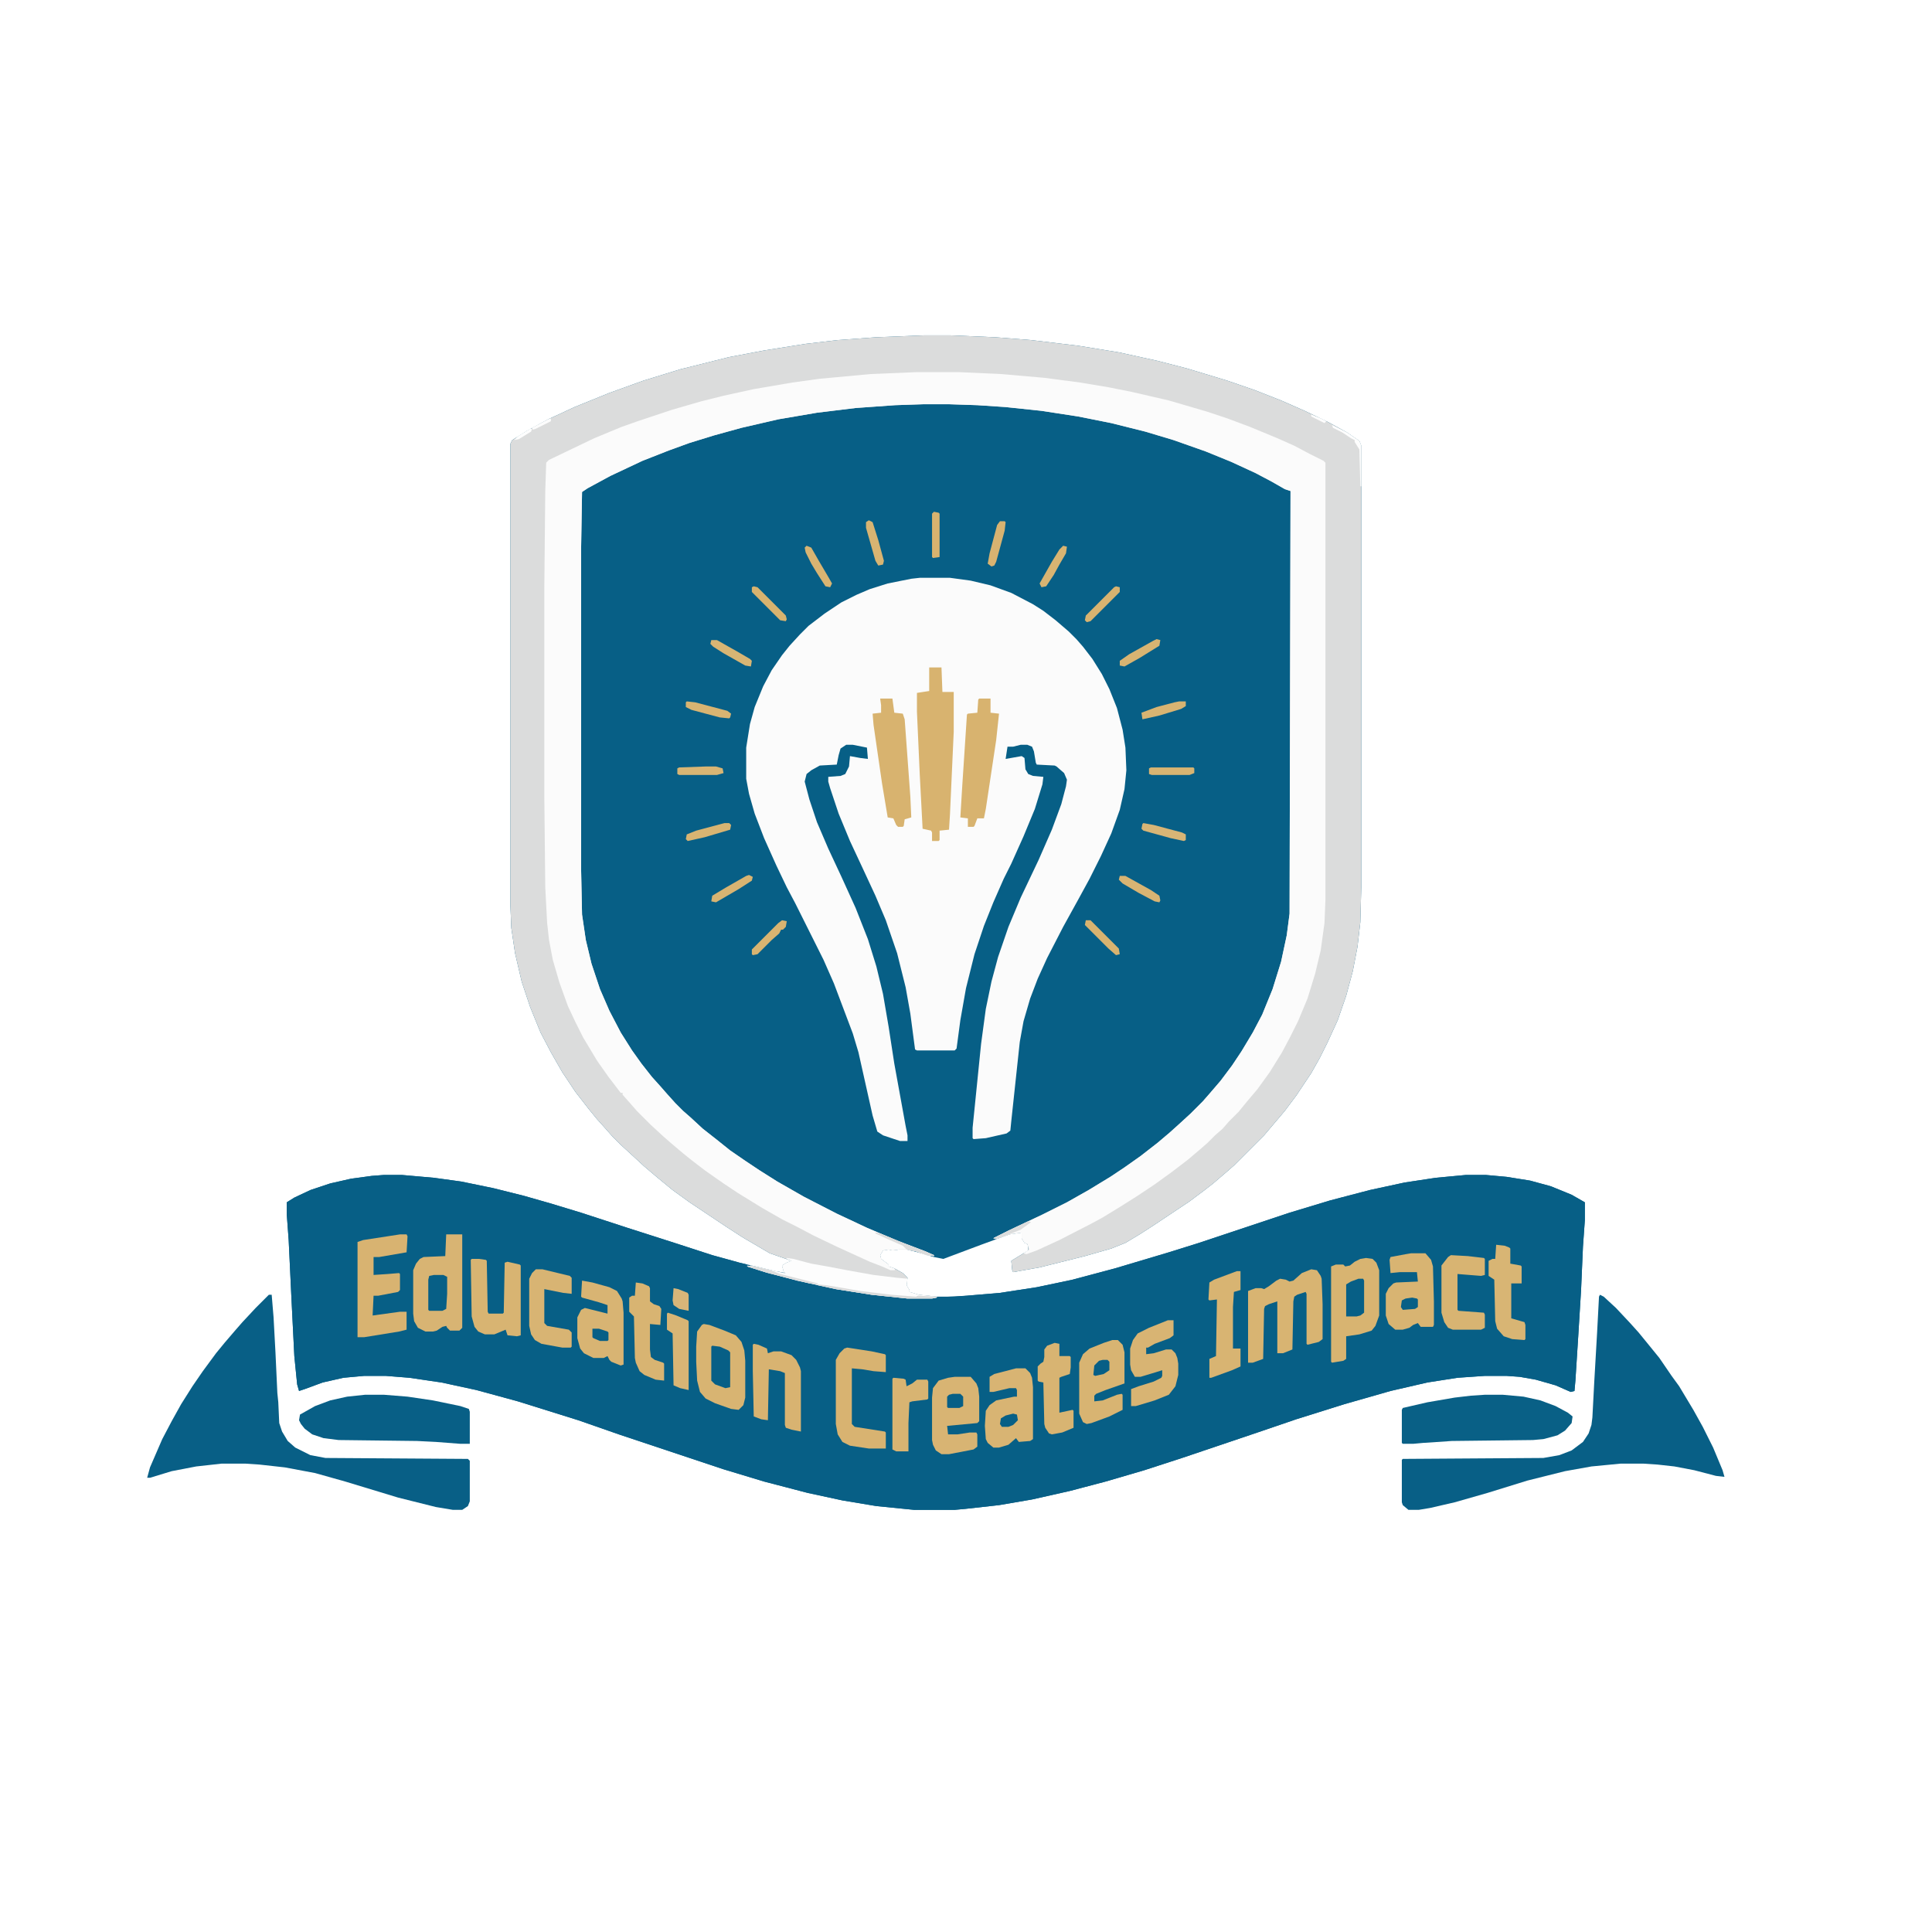
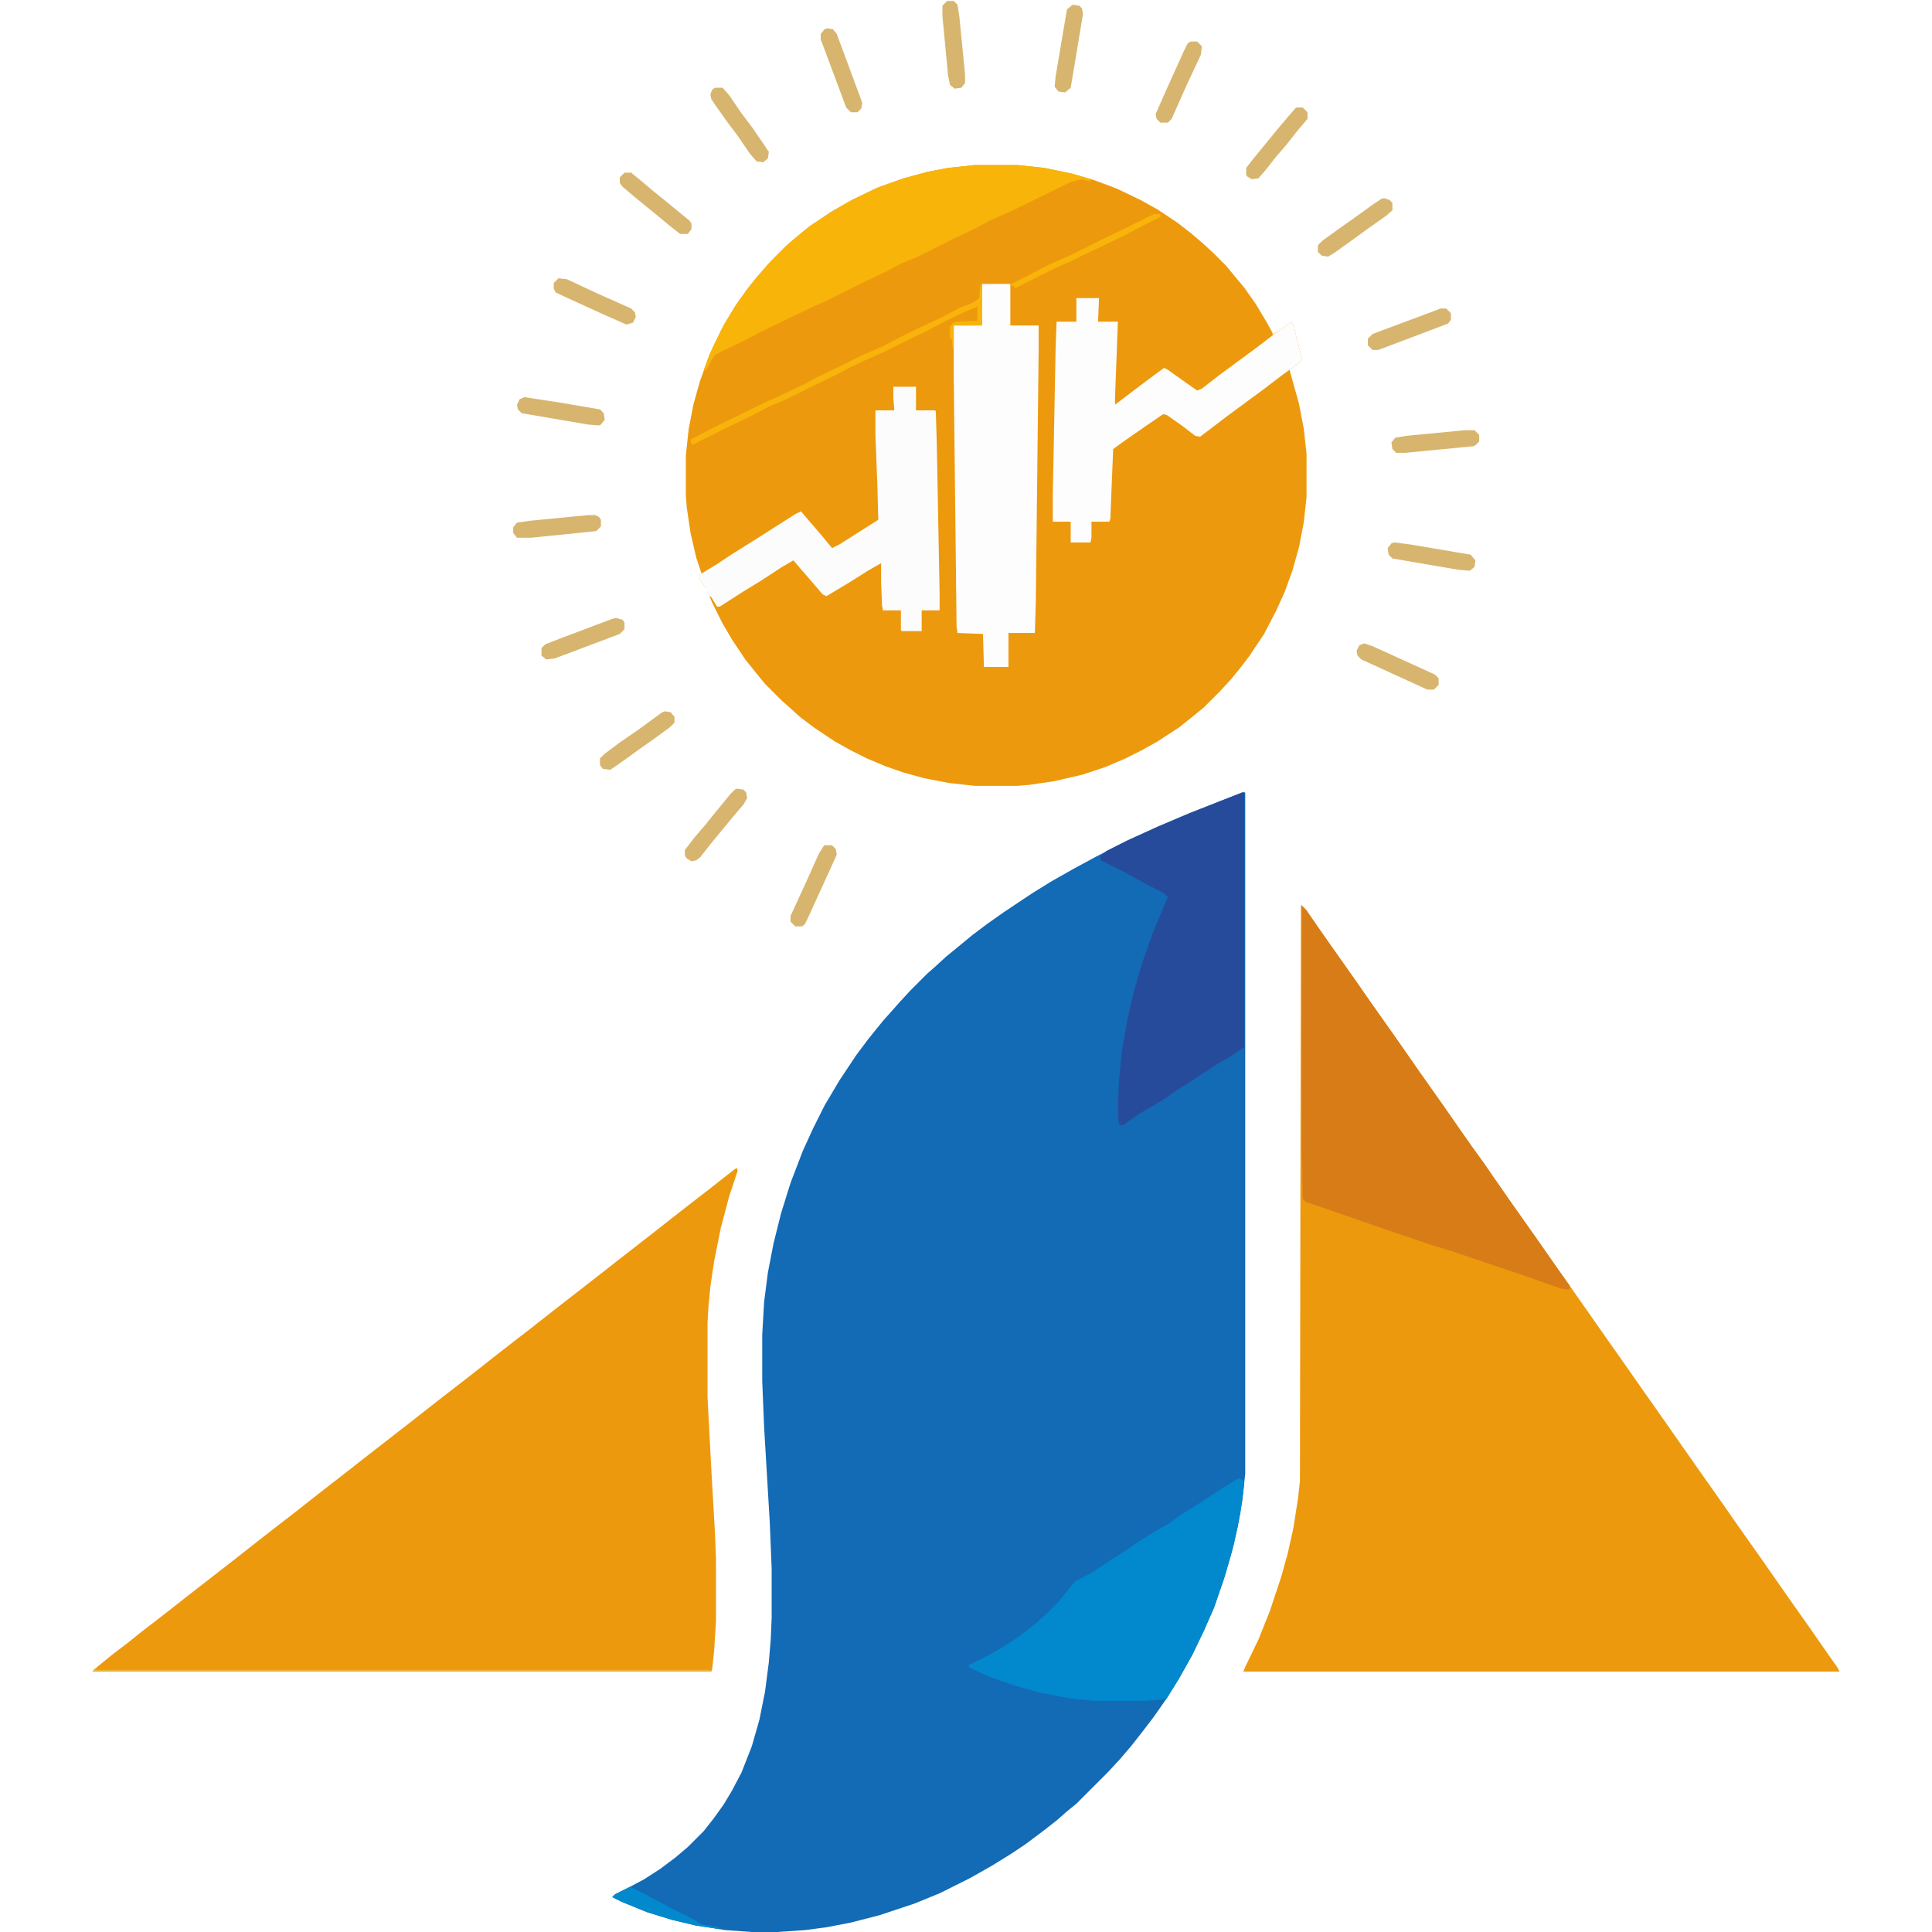
- <svg xmlns="http://www.w3.org/2000/svg" version="1.1" viewBox="0 0 2048 1739" width="60" height="60">
-   <path transform="translate(979,201)" d="m0 0h29l47 2 38 3 50 6 43 7 41 9 31 8 43 13 29 10 28 11 25 11 25 12 20 11 13 9 2 5v468l-1 37-3 26-5 26-7 26-9 26-11 24-8 16-9 16-16 24-12 16-22 26-32 32-8 7-14 12-9 7-16 12-39 26-14 9-15 9-15 6-28 8-48 12-28 5-1-2-1-10 18-11v-4l-1-3-3-1-3-5v-6l-13 2-30 11-40 15-10-2-17-5-12-3h-8l-7 1-4-1-6 1-3 5 1 4 8 6v2l6 2 9 5 5 5-1 8 3 5v2l10 3 19 2h19l48-4 39-6 38-8 45-12 57-17 32-10 96-32 43-13 42-11 37-8 33-5 32-3h21l22 2 25 4 22 6 22 9 14 8v19l-2 28-2 46-3 49-3 47-1 11-4 1-16-7-21-6-17-3-14-1h-23l-29 2-32 5-39 9-49 14-51 16-41 14-80 27-40 13-41 12-38 10-40 9-35 6-36 4-11 1h-43l-40-4-36-6-37-8-46-12-43-13-111-37-43-15-64-20-44-12-37-8-34-5-25-2h-23l-22 2-22 5-19 7-6 2-2-7-3-30-3-60-3-63-2-27v-13l8-5 17-8 21-7 22-5 22-3 13-1h19l34 3 29 4 34 7 32 8 28 8 33 10 49 16 50 16 40 13 29 8 38 9 11 2-2-1-2-7 5-3 5-2-23-8-29-17-17-11-39-26-18-13-17-14-13-11-13-12-12-11-9-9-7-8-9-10-9-11-14-18-14-21-12-21-11-21-11-27-9-27-7-30-4-27-1-25v-488l2-4 16-10 22-12 28-13 37-15 36-13 39-12 52-13 37-7 44-7 34-4 41-3z" fill="#075F86" />
-   <path transform="translate(407,1091)" d="m0 0h19l34 3 29 4 34 7 32 8 28 8 33 10 49 16 50 16 40 13 29 8 8 2v2l9 2 32 9 43 10 34 6 41 5 11 1h26l37-2 35-3 39-6 38-8 45-12 57-17 32-10 96-32 43-13 42-11 37-8 33-5 32-3h21l22 2 25 4 22 6 22 9 14 8v19l-2 28-2 46-3 49-3 47-1 11-4 1-16-7-21-6-17-3-14-1h-23l-29 2-32 5-39 9-49 14-51 16-41 14-80 27-40 13-41 12-38 10-40 9-35 6-36 4-11 1h-43l-40-4-36-6-37-8-46-12-43-13-111-37-43-15-64-20-44-12-37-8-34-5-25-2h-23l-22 2-22 5-19 7-6 2-2-7-3-30-3-60-3-63-2-27v-13l8-5 17-8 21-7 22-5 22-3z" fill="#075F86" />
-   <path transform="translate(979,201)" d="m0 0h29l47 2 38 3 50 6 43 7 41 9 31 8 43 13 29 10 28 11 25 11 25 12 20 11 13 9 2 5v468l-1 37-3 26-5 26-7 26-9 26-11 24-8 16-9 16-16 24-12 16-22 26-32 32-8 7-14 12-9 7-16 12-39 26-14 9-15 9-15 6-28 8-48 12-28 5-1-2-1-10 18-11v-4l-1-3-3-1-3-5v-6l-13 2-14 5-3-1 16-8 36-17 26-13 23-13 23-14 15-10 17-12 18-14 13-11 10-9 12-11 13-13 7-8 12-14 12-16 10-15 12-20 10-19 11-27 9-29 6-28 3-23 1-448-6-2-14-8-17-9-26-12-27-11-34-12-30-9-36-9-35-7-39-6-38-4-30-2-30-1h-27l-30 1-42 3-41 5-41 7-39 9-29 8-26 8-22 8-28 11-34 16-24 13-6 4-1 60v340l1 48 4 27 6 25 9 27 10 23 12 23 12 19 10 14 11 14 9 10 7 8 9 10 8 8 8 7 13 12 14 11 15 12 16 11 15 10 19 12 28 16 35 18 32 15 33 14 29 11 9 4v1l-8-1-11-4-10-2h-8l-7 1-4-1-6 1-3 5 1 4 8 6v2l6 2 9 5 5 5-1 8 3 5v2l10 3 19 2v1l-5 1h-26l-38-4-38-6-41-9-34-9-19-6 4-1 35 8h2l-2-1-2-7 5-3 5-2-23-8-29-17-17-11-39-26-18-13-17-14-13-11-13-12-12-11-9-9-7-8-9-10-9-11-14-18-14-21-12-21-11-21-11-27-9-27-7-30-4-27-1-25v-488l2-4 16-10 22-12 28-13 37-15 36-13 39-12 52-13 37-7 44-7 34-4 41-3z" fill="#DBDCDC" />
-   <path transform="translate(975,458)" d="m0 0h32l22 3 21 5 22 8 23 12 11 7 13 10 14 12 8 8 7 8 10 13 10 16 8 16 8 20 6 23 3 19 1 24-2 20-5 22-9 25-11 24-12 24-12 22-16 29-17 33-10 22-8 21-7 24-4 22-9 84-1 10-4 3-22 5-13 1-1-1v-11l9-89 5-37 6-29 7-26 11-32 13-31 19-40 14-32 10-27 5-19 1-7-3-7-8-7-2-1-19-1-1-2-2-12-2-5-5-2h-7l-8 2h-6l-2 13 17-3 3 2 1 12 3 5 5 2 11 1-1 8-8 26-12 29-13 29-8 16-11 25-10 25-10 30-9 36-6 34-4 30-2 2h-40l-2-1-5-38-5-28-9-36-12-35-11-26-13-28-14-30-12-29-9-27-2-7v-5l13-1 5-2 4-8 1-11 11 2 8 1-1-12-15-3h-7l-6 4-2 7-2 10-18 1-9 5-5 4-2 8 5 19 8 24 12 28 14 30 15 33 13 33 9 29 7 29 6 35 6 39 12 66 2 10v6h-8l-18-6-6-4-5-17-15-67-6-20-20-53-11-25-30-60-9-17-11-23-13-29-10-26-6-21-3-16v-33l4-25 5-18 9-22 9-17 11-16 8-10 11-12 9-9 17-13 18-12 16-8 14-6 19-6 25-5z" fill="#FBFBFB" />
-   <path transform="translate(971,240)" d="m0 0h46l44 2 46 4 38 5 30 5 25 5 39 9 41 12 21 7 24 9 29 12 18 8 17 9 14 7 2 2v464l-1 24-4 29-6 25-8 26-10 24-8 16-9 17-13 21-13 18-11 13-9 11-10 10-7 8-8 7-8 8-8 7-13 11-17 13-18 13-18 12-19 12-18 11-11 6-35 18-24 11-11 4-3-1 6-4-2-6-3-1-3-5v-6l-13 2-14 5-3-1 16-8 36-17 26-13 23-13 23-14 15-10 17-12 18-14 13-11 10-9 12-11 13-13 7-8 12-14 12-16 10-15 12-20 10-19 11-27 9-29 6-28 3-23 1-448-6-2-14-8-17-9-26-12-27-11-34-12-30-9-36-9-35-7-39-6-38-4-30-2-30-1h-27l-30 1-42 3-41 5-41 7-39 9-29 8-26 8-22 8-28 11-34 16-24 13-6 4-1 60v340l1 48 4 27 6 25 9 27 10 23 12 23 12 19 10 14 11 14 9 10 7 8 9 10 8 8 8 7 13 12 14 11 15 12 16 11 15 10 19 12 28 16 35 18 32 15 33 14 29 11 9 4v1l-8-1-11-4-10-2h-8l-7 1-4-1-6 1-3 5 1 4 8 6v2l6 2 1 2h-5l-9-4-13-5-35-16-25-12-17-9-16-8-21-12-26-16-15-10-20-14-13-10-10-8-13-11-8-7-13-12-15-15-7-8-8-9v-2h-2l-13-17-12-17-15-25-8-16-8-17-9-25-7-24-4-21-2-18-2-38-1-96v-221l1-103 1-30 3-3 48-23 29-12 17-6 36-12 31-9 24-6 32-7 41-7 29-4 54-5z" fill="#FBFBFB" />
-   <path transform="translate(285,1218)" d="m0 0h3l2 24 2 37 2 43 1 10 1 22 3 9 6 10 8 7 16 8 16 3 151 1 2 2v43l-2 5-6 4h-10l-18-3-40-10-56-17-32-9-32-6-27-3-15-1h-25l-27 3-26 5-23 7h-3l3-11 13-30 10-19 10-18 12-19 11-16 14-19 9-11 12-14 7-8 14-15z" fill="#085F86" />
-   <path transform="translate(1696,1218)" d="m0 0 4 2 13 12 15 16 9 10 9 11 13 16 13 19 8 11 15 25 10 18 11 22 10 24 2 7-9-1-23-6-21-4-18-2-15-1h-24l-31 3-28 5-40 10-42 13-35 10-26 6-12 2h-11l-6-5-1-3v-45l1-1 149-1 17-3 13-5 12-9 6-9 3-9 1-8 2-38 3-52 2-38z" fill="#085F86" />
-   <path transform="translate(387,1324)" d="m0 0h20l25 2 27 4 29 6 9 3 1 3v34h-10l-26-2-20-1-83-1-16-2-12-4-8-6-4-5-2-4 1-6 16-9 16-6 18-4z" fill="#085F86" />
-   <path transform="translate(1574,1324)" d="m0 0h19l22 2 18 4 16 6 13 7 5 4-1 7-7 8-8 5-15 4-11 1-86 1-30 2-11 1h-11l-1-1v-35l1-2 26-6 29-5 17-2z" fill="#096086" />
-   <path transform="translate(985,553)" d="m0 0h13l1 26h12v42l-4 88-1 16-10 1v10l-1 1h-7v-9l-1-2-9-2-3-57-3-67v-20l13-2z" fill="#D8B36F" />
-   <path transform="translate(473,1154)" d="m0 0h17v99l-3 3h-10l-3-3-1-2-4 1-6 4-4 1h-8l-8-4-4-7-1-8v-46l3-7 4-5 4-2 23-1z" fill="#D8B473" />
-   <path transform="translate(1390,1191)" d="m0 0 6 1 4 6 1 3 1 27v37l-4 3-12 3-1-1v-53l-1-2-9 3-3 2-1 5-1 51-10 4h-6v-55l-9 3-4 2-1 3-1 53-11 4h-5v-76l8-3h6l3 1 5-3 8-6 4-2 6 1 4 2 4-1 9-8z" fill="#D8B472" />
-   <path transform="translate(1448,1179)" d="m0 0 7 1 4 4 3 8v48l-4 11-4 5-13 4-14 2v24l-3 2-12 2-1-1v-101l5-2h8l2 2 5-1 5-4 6-3z" fill="#D8B471" />
-   <path transform="translate(746,1249)" d="m0 0 6 1 16 6 12 5 6 7 3 9 1 11v39l-2 8-5 5-8-1-17-6-10-5-6-7-3-12-1-20v-16l1-16 5-7z" fill="#D8B472" />
-   <path transform="translate(424,1154)" d="m0 0h7l1 2-1 17-29 5h-6v19l15-1 12-1 1 1v17l-2 2-21 4h-5l-1 21 29-4h7v19l-8 2-37 6h-7v-101l6-2z" fill="#D8B371" />
-   <path transform="translate(1038,586)" d="m0 0h12v15l9 1-3 28-11 73-2 10h-7l-3 8-1 1h-6v-9l-8-1 2-33 5-76 1-1 10-1 1-14z" fill="#D8B36F" />
-   <path transform="translate(933,586)" d="m0 0h13l2 15 9 1 2 6 6 82 1 22-7 2-1 7-1 1h-5l-2-2-3-7-6-1-6-36-9-62-1-12 9-1v-8z" fill="#D8B36F" />
-   <path transform="translate(1012,1305)" d="m0 0h17l6 7 2 5 1 9v26l-2 2-32 3 1 9h10l13-2h7l1 2v13l-4 3-26 5h-8l-6-4-3-6-1-5v-45l1-10 6-8 10-3z" fill="#D8B473" />
-   <path transform="translate(1077,1296)" d="m0 0h10l5 5 2 5 1 10v55l-3 2-12 1-3-4-8 7-10 3h-6l-6-5-2-4-1-14 1-16 4-6 7-5 19-4h3v-7l-1-2h-7l-17 4h-4v-16l5-3z" fill="#D8B473" />
-   <path transform="translate(1496,1174)" d="m0 0h15l6 7 2 7 1 37v25l-1 2h-13l-3-4-5 2-4 3-7 2h-8l-7-6-3-9v-23l3-6 5-5 3-1 23-1-1-10h-18l-10 1-1-14 1-3 16-3z" fill="#D8B472" />
-   <path transform="translate(1179,1266)" d="m0 0h6l5 5 2 8v33l-20 7-10 4-2 2v6l9-1 15-6 5-1 1 1v16l-14 7-19 7-5 1-4-2-4-9v-54l4-9 7-6 15-6z" fill="#D8B472" />
-   <path transform="translate(617,1203)" d="m0 0 11 2 18 5 8 4 5 8 1 3 1 12v55l-3 1-10-4-2-2-2-4-4 2h-11l-10-5-4-5-3-11v-22l4-8 4-2 24 6v-9l-9-3-18-5-1-1z" fill="#D8B473" />
-   <path transform="translate(898,1274)" d="m0 0 26 4 14 3 1 1v18l-13-1-12-2-11-1v59l3 3 32 5 1 1v17h-18l-20-3-8-4-5-8-2-11v-68l4-7 5-5z" fill="#D8B371" />
-   <path transform="translate(1238,1245)" d="m0 0h6v16l-4 3-16 6-7 4h-2v7l8-1 13-4h6l4 4 2 5 1 6v12l-3 12-7 9-15 6-20 6h-5v-18l8-3 16-5 8-4 1-2v-6l-13 4-10 3h-6l-4-7-1-6v-17l3-9 5-7 12-6z" fill="#D8B473" />
-   <path transform="translate(834,1179)" d="m0 0 7 1 19 5 17 3 21 4 28 5 25 3 11 1-1 7 3 5v2l10 3 19 2v1l-5 1h-26l-38-4-38-6-41-9-34-9-19-6 4-1 35 8h2l-2-1-2-7 5-3 5-2-5-2z" fill="#FDFDFD" />
-   <path transform="translate(500,1180)" d="m0 0h8l7 1 1 1 1 54 1 2h15l1-1 1-53 3-1 13 3 1 1v74l-4 1-10-1-2-6-12 5h-10l-7-3-4-5-3-11-1-60z" fill="#D8B472" />
-   <path transform="translate(799,1270)" d="m0 0 5 1 9 4 1 5 6-2h8l11 4 5 5 4 8 1 4v64l-10-2-6-2-1-3v-55l-5-2-12-2-1 54-7-1-8-3-1-48v-28z" fill="#D8B371" />
-   <path transform="translate(1311,1193)" d="m0 0h4v20l-7 2-1 16v44h8v19l-9 4-22 8h-2v-20l7-3 1-60-8 1-1-1 1-18 5-3z" fill="#D8B472" />
-   <path transform="translate(1538,1176)" d="m0 0 18 1 17 2 1 1v17l-4 1-25-2v38l1 1 27 2 1 2v14l-4 2h-30l-5-2-4-6-3-10v-50l7-9z" fill="#D8B472" />
-   <path transform="translate(568,1191)" d="m0 0h7l29 7 2 2v17l-9-1-20-4v36l3 3 23 4 3 3v15l-1 1h-9l-22-4-7-4-4-6-2-9v-50l3-6z" fill="#D8B473" />
-   <path transform="translate(1586,1165)" d="m0 0 9 1 5 2 1 1v16l11 2 1 1v18h-11v37l14 4 1 3v15l-1 1-13-1-9-3-7-8-2-8-1-44-6-4v-16l4-2h3z" fill="#D8B574" />
-   <path transform="translate(1118,1269)" d="m0 0 5 1v13h11l1 1v11l-1 7-9 3-2 1v37l14-3 1 1v18l-12 5-11 2-3-1-4-6-1-4-1-44-5-1-1-1v-15l3-3 3-2 1-5v-8l3-4z" fill="#D8B472" />
-   <path transform="translate(674,1205)" d="m0 0 7 1 7 3 1 2v14l4 3 6 2 2 3-1 17-11-1v27l1 8 4 3 9 3 1 1v18l-9-1-12-5-5-4-4-9-1-5-1-44-5-5v-15l3-2h3z" fill="#D8B472" />
-   <path transform="translate(947,1306)" d="m0 0 11 1 2 1 1 7 6-3 5-4h11l1 2v18l-1 1-16 2-3 1-1 22v30h-13l-4-2v-75z" fill="#D8B472" />
-   <path transform="translate(708,1237)" d="m0 0 9 3 12 5 1 1v73l-9-2-7-3-1-55-6-4v-17z" fill="#D8B575" />
-   <path transform="translate(755,1272)" d="m0 0 8 1 9 4 2 2v37l-5 1-11-4-4-4v-36z" fill="#075F86" />
-   <path transform="translate(460,1197)" d="m0 0h10l4 2v18l-1 16-4 2h-14l-1-1v-32l1-4z" fill="#075F86" />
-   <path transform="translate(1440,1201)" d="m0 0h5l1 2v34l-4 3-4 1h-11v-34l5-3z" fill="#075F86" />
-   <path transform="translate(748,658)" d="m0 0h11l7 2 1 5-7 2h-40l-2-1v-6l2-1z" fill="#D8B574" />
-   <path transform="translate(1060,398)" d="m0 0h5l1 1-1 9-9 33-2 4-3 1-4-3 2-11 8-30z" fill="#D8B371" />
-   <path transform="translate(990,388)" d="m0 0 5 1 1 1v46l-7 1-1-1v-46z" fill="#D8B36F" />
-   <path transform="translate(768,718)" d="m0 0h5l2 2-1 5-27 8-18 4-2-2 1-5 10-4z" fill="#D8B472" />
-   <path transform="translate(921,397)" d="m0 0 4 2 6 19 6 22-1 4-5 1-3-5-10-35v-6z" fill="#D8B472" />
-   <path transform="translate(1212,718)" d="m0 0 11 2 30 8 4 2v6l-2 1-14-3-29-8-2-2 1-5z" fill="#D8B576" />
-   <path transform="translate(1250,589)" d="m0 0h7v5l-5 3-23 7-18 4-1-7 16-6 19-5z" fill="#D8B472" />
-   <path transform="translate(728,589)" d="m0 0 9 1 34 9 4 3-1 4-1 1-10-1-30-8-6-3v-5z" fill="#D8B472" />
-   <path transform="translate(1220,659)" d="m0 0h45l1 1v5l-5 2h-40l-3-1v-6z" fill="#D8B472" />
-   <path transform="translate(754,524)" d="m0 0h6l23 13 12 7 2 2-1 6-6-1-23-13-11-7-3-3z" fill="#D8B574" />
-   <path transform="translate(1127,424)" d="m0 0 4 1-1 7-7 12-6 11-8 12-5 1-2-4 13-23 8-13z" fill="#D8B472" />
-   <path transform="translate(1187,774)" d="m0 0h6l27 15 9 6 1 5-1 2-5-1-17-9-17-10-4-4z" fill="#D8B473" />
-   <path transform="translate(1226,523)" d="m0 0 4 1-1 6-21 13-16 9-5-1v-5l10-7 25-14z" fill="#D8B472" />
-   <path transform="translate(794,773)" d="m0 0 4 2-1 4-14 9-24 14-5-1 1-6 15-9 21-12z" fill="#D8B472" />
-   <path transform="translate(855,424)" d="m0 0 5 2 8 14 10 17 4 7-2 4-5-1-9-14-6-10-6-12-1-5z" fill="#D8B472" />
-   <path transform="translate(829,821)" d="m0 0 5 1-1 6-3 3h-2l-2 4-8 7-15 15-5 1-1-1v-5l28-28z" fill="#D8B471" />
-   <path transform="translate(1183,467)" d="m0 0 4 1v5l-31 31-4 1-2-2 1-5 30-30z" fill="#D8B370" />
-   <path transform="translate(1151,821)" d="m0 0h5l30 30 1 6-4 1-8-7-25-25z" fill="#D8B370" />
-   <path transform="translate(799,467)" d="m0 0 4 1 30 30 1 4-1 2-6-1-30-30v-5z" fill="#D8B36F" />
-   <path transform="translate(714,1211)" d="m0 0 5 1 10 4 1 2v17l-10-2-6-4-1-5z" fill="#D8B679" />
-   <path transform="translate(1010,1323)" d="m0 0h8l3 3v10l-4 2h-12l-1-1v-11l2-2z" fill="#075F86" />
-   <path transform="translate(1169,1287)" d="m0 0h5l2 2v9l-6 4-9 2-2-1 1-10 5-5z" fill="#075F86" />
-   <path transform="translate(1497,1221)" d="m0 0 5 1 1 1v8l-3 2-13 1-2-3 1-7 4-2z" fill="#075F86" />
-   <path transform="translate(1074,1344)" d="m0 0 4 1 1 6-5 5-5 2h-7l-2-3 1-6 5-3z" fill="#075F86" />
-   <path transform="translate(867,1207)" d="m0 0 10 1 35 6 33 4 26 2 2-1 20 1v1l-5 1h-26l-38-4-38-6-19-4z" fill="#DBDCDC" />
-   <path transform="translate(628,1254)" d="m0 0h7l9 3 1 1v8l-1 1h-8l-7-3-1-1z" fill="#075F86" />
-   <path transform="translate(928,1152)" d="m0 0 5 1 27 11 21 8 9 4v1l-8-1-11-4-10-2-4-4-16-7-13-6z" fill="#DBDCDC" />
-   <path transform="translate(1412,296)" d="m0 0 16 8 13 9 2 5v43h-1l-1-39-5-8v-2l-4-2-9-6-10-5z" fill="#FDFDFD" />
-   <path transform="translate(792,1187)" d="m0 0 8 1 17 4 10 4 40 10v1l-9-1-44-11-22-7z" fill="#DBDCDC" />
-   <path transform="translate(1090,1140)" d="m0 0 3 1-11 8-15 6-11 4-3-1 16-8z" fill="#DBDCDC" />
-   <path transform="translate(584,289)" d="m0 0v3l-16 8-3 1-1-2 17-9z" fill="#FCFCFC" />
-   <path transform="translate(562,300)" d="m0 0h2l-1 3-13 8-5 1 4-4z" fill="#FDFDFD" />
-   <path transform="translate(1390,285)" d="m0 0 10 4 6 3-2 2-14-7z" fill="#FDFDFD" />
+ <svg xmlns="http://www.w3.org/2000/svg" version="1.1" viewBox="0 0 1854 2048" width="1280" height="1280">
+   <path transform="translate(1220,840)" d="m0 0h3v722l-3 28-5 29-7 29-8 27-10 29-11 25-12 25-14 25-13 21-14 20-13 17-11 14-12 14-12 13-34 34-11 9-9 8-14 11-20 15-15 10-21 13-23 13-32 16-27 11-36 12-31 8-26 5-23 3-29 2h-27l-28-2-32-5-25-6-26-8-27-11-10-5 3-3 16-8 15-8 17-11 16-12 13-11 17-17 11-14 10-14 9-15 10-19 11-28 8-28 6-30 4-31 2-24 1-23v-52l-2-49-6-101-2-49v-49l2-35 4-31 6-31 8-32 10-32 13-34 11-24 12-24 16-27 18-27 12-16 8-10 9-11 9-10 7-8 12-13 18-18 8-7 12-11 11-9 17-14 16-12 17-12 30-20 21-13 23-13 24-13 33-17 33-15 33-14 33-13z" fill="#136AB5" />
+   <path transform="translate(936,175)" d="m0 0h46l28 3 29 6 24 7 24 9 25 12 18 10 21 14 13 10 13 11 12 11 14 14 9 11 10 12 12 17 12 20 6 11v2l9-6 11-8 2 3 9 36-2 4-11 8 3 11 7 25 5 26 3 27v46l-3 27-5 26-7 25-8 22-9 20-13 25-16 24-10 13-9 11-12 13-17 17-11 9-15 12-23 15-18 10-16 8-21 9-24 8-30 7-27 4-12 1h-46l-27-3-26-5-22-6-20-7-19-8-16-8-18-10-21-14-16-12-11-10-8-7-18-18-9-11-12-15-14-21-10-17-11-22-6-14-8-12 1-4h2l-6-18-6-26-4-27-1-13v-42l3-28 5-26 7-25 10-28 14-29 13-22 12-17 11-14 9-10 7-8 15-15 8-7 17-14 24-16 21-12 27-13 28-10 26-7 21-4z" fill="#ED990D" />
+   <path transform="translate(1282,959)" d="m0 0 5 5 28 40 24 34 16 23 24 34 14 20 16 23 24 34 16 23 14 20 13 18 11 16 16 23 24 34 28 40 12 17 42 60 12 17 28 40 12 17 42 60 24 34 16 23 24 34 14 20 16 23 24 34 16 23 14 20 2 4h-632l2-5 14-29 12-30 12-36 7-25 6-27 5-32 2-18z" fill="#ED990D" />
+   <path transform="translate(684,1238)" d="m0 0 1 3-9 27-9 34-7 35-4 27-2 21-1 17v79l4 76 4 70 1 26v65l-2 32-2 19-1 3h-656l5-5 16-13 17-13 15-12 13-10 18-14 14-11 54-42 28-22 18-14 13-10 28-22 36-28 14-11 54-42 28-22 13-10 18-14 28-22 18-14 13-10 28-22 54-42 14-11 36-28 28-22 18-14 13-10 28-22z" fill="#ED990D" />
+   <path transform="translate(1283,960)" d="m0 0 5 5 13 19 14 20 24 34 16 23 24 34 14 20 16 23 24 34 16 23 14 20 13 18 11 16 16 23 24 34 28 40 12 17v3l-1 1-8-1-40-14-80-27-17-5-50-17-43-15-41-14-3-3-1-53z" fill="#D87C17" />
+   <path transform="translate(1220,840)" d="m0 0h2v270l-15 10-12 7-20 13-25 16-13 9-13 8-14 8-17 12-4-1-1-17 1-27 3-32 6-35 7-30 9-31 11-31 12-29 4-9-4-4-23-12-20-11-24-12-1-4 7-6 22-11 33-15 33-14 33-13z" fill="#274B9B" />
+   <path transform="translate(1216,1567)" d="m0 0 5 2 1 4-4 30-7 34-9 32-12 35-11 25-12 25-14 25-13 21-1 1-21 2h-56l-27-3-31-6-25-7-28-10-18-8-3-2v-2l16-8 15-8 19-12 12-9 10-8 10-9 12-12 9-11 10-12 14-7 40-26 15-10 16-10 14-8 14-10 16-10 23-15 11-7z" fill="#0288CD" />
+   <path transform="translate(944,301)" d="m0 0h30v44h30v26l-3 267-1 33h-28v36h-26l-1-35-27-1-1-7-3-265v-54h30z" fill="#FDFDFD" />
+   <path transform="translate(936,175)" d="m0 0h46l28 3 29 6 21 6-2 2-9-2-11 3-37 18-16 8-15 7-16 7-19 10-23 11-38 19-15 6-15 8-23 11-38 19-20 9-23 11-33 16-15 8-23 11-8 4-4 6-4 8-2 3-2-1 10-25 12-24 13-21 13-18 9-11 12-14 18-18 8-7 17-14 24-16 21-12 27-13 28-10 26-7 21-4z" fill="#F8B409" />
+   <path transform="translate(1044,316)" d="m0 0h24l-1 25h21l-3 80v8l21-16 20-15 11-8 4 2 14 10 17 12 5-2 18-14 38-28 21-16 18-13 2 3 9 36-2 4-18 13-21 16-38 28-21 16-8 6-5-1-13-10-17-12-4-1-19 13-23 16-11 8-3 74-1 3h-19v17l-1 5h-21v-22h-19v-28l3-156 1-28h21z" fill="#FDFDFD" />
+   <path transform="translate(850,410)" d="m0 0h24v25h20l1 1 1 33 3 159v19h-19v22h-21l-1-1v-21h-19l-1-5-1-25v-20l-14 8-19 12-25 15-4-2-12-14-13-15-6-7-12 7-23 15-18 11-25 16h-3l-6-10-2-1-5-10-6-9 1-4 18-11 15-10 24-15 44-28 6-3 24 28 9 11 8-4 22-14 19-12-1-38-2-52v-26h20l-1-13z" fill="#FCFCFC" />
+   <path transform="translate(943,301)" d="m0 0h1v44h-30v25h-1l-1-11h-2v-13l4-4 3-1 22-1v-15l-12 5-23 11-19 10-31 15-16 8-16 7-17 8-17 9-23 11-30 15-15 6-23 12-23 11-36 18h-2l-1-5 15-8 16-8 41-20 8-4 16-7 25-12 15-8 23-11 24-12 21-9 23-12 23-11 17-8 19-10 13-5 6-4 1-1 1-13z" fill="#F8B40A" />
+   <path transform="translate(684,836)" d="m0 0 7 1 3 3 1 6-4 7-12 14-9 11-14 17-11 14-4 3-5 1-5-3-2-3v-6l10-13 12-14 8-10 18-22 5-5z" fill="#D7B56E" />
+   <path transform="translate(1381,575)" d="m0 0 16 2 65 11 5 6-1 7-5 4-12-1-70-12-4-4-1-7 4-5z" fill="#D7B56E" />
+   <path transform="translate(527,546)" d="m0 0h7l4 2 2 3v7l-5 5-49 5-20 2h-15l-4-5v-6l4-5 14-2z" fill="#D7B56E" />
+   <path transform="translate(1430,327)" d="m0 0h6l5 5v7l-3 4-74 28h-6l-5-5v-7l5-5 67-25z" fill="#D7B56E" />
+   <path transform="translate(1349,682)" d="m0 0 9 3 66 30 4 4v7l-5 5h-7l-70-32-4-4-1-5 3-6z" fill="#D7B56E" />
+   <path transform="translate(780,30)" d="m0 0 6 1 4 5 23 62 4 11-1 6-4 4h-7l-5-5-25-67-2-5v-6l4-5z" fill="#D7B56E" />
+   <path transform="translate(565,183)" d="m0 0h7l11 9 13 11 10 8 17 14 11 9 2 3v6l-4 5h-8l-9-7-17-14-22-18-13-11-3-4v-6z" fill="#D7B56E" />
+   <path transform="translate(1040,5)" d="m0 0 7 1 3 3 1 6-13 78-6 5-7-1-4-5 1-11 12-71z" fill="#D7B56E" />
+   <path transform="translate(608,754)" d="m0 0 6 1 4 5v6l-5 5-15 11-17 12-18 13-13 9-8-1-3-4v-7l5-5 16-12 19-13 15-11 11-8z" fill="#D7B56E" />
+   <path transform="translate(777,896)" d="m0 0h8l4 4 1 6-15 33-16 35-3 6-3 2h-7l-5-5v-6l17-37 13-29 5-8z" fill="#D7B56E" />
+   <path transform="translate(459,421)" d="m0 0 39 6 41 7 4 4 1 7-4 5-2 1-12-1-70-12-4-4-1-5 3-6z" fill="#D7B56E" />
+   <path transform="translate(1370,210)" d="m0 0 6 2 3 3v8l-7 6-17 12-36 26-8 5-7-1-4-4v-7l5-5 18-13 17-12 18-13 9-6z" fill="#D7B56E" />
+   <path transform="translate(1165,44)" d="m0 0h7l5 5-1 9-15 32-16 36-4 4h-8l-4-4-1-5 11-25 19-42 4-8z" fill="#D7B56E" />
+   <path transform="translate(907,1)" d="m0 0h7l4 4 2 13 6 61v9l-4 5-7 1-5-4-2-10-6-63v-11z" fill="#D7B56E" />
+   <path transform="translate(1277,114)" d="m0 0h7l5 5v7l-11 13-11 14-12 14-11 14-7 8-7 1-5-3-1-2v-7l7-9 27-33 11-13 7-8z" fill="#D7B56E" />
+   <path transform="translate(661,93)" d="m0 0h8l7 8 13 19 12 16 13 19 4 6-1 7-5 4-7-1-7-8-13-19-12-16-12-17-4-6-1-5 2-5z" fill="#D7B56E" />
+   <path transform="translate(495,295)" d="m0 0 9 1 32 15 36 16 4 4 1 5-3 6-7 2-25-11-35-16-15-7-2-4v-6z" fill="#D7B56E" />
+   <path transform="translate(556,655)" d="m0 0 7 2 2 3v7l-5 5-69 26-9 1-5-4v-8l4-4 18-7 53-20z" fill="#D7B56E" />
+   <path transform="translate(1456,456)" d="m0 0h10l5 5v7l-4 4-2 1-72 7h-10l-4-4-1-7 4-5 12-2z" fill="#D7B56E" />
+   <path transform="translate(4,1768)" d="m0 0 1 2h651l1 2h-656z" fill="#E7B43B" />
+   <path transform="translate(571 2e3)" d="m0 0 16 8 28 15 26 13 2 2 5 2 17 3 1 2-26-4-25-6-26-8-27-11-10-5 3-3z" fill="#0288CD" />
+   <path transform="translate(1126,227)" d="m0 0h7v3l-16 8-25 13-23 11-19 9-10 5-20 9-40 20h-2v-2h-3v-2l16-8 23-12 25-11 36-18 23-11 16-8z" fill="#F9B409" />
</svg>
